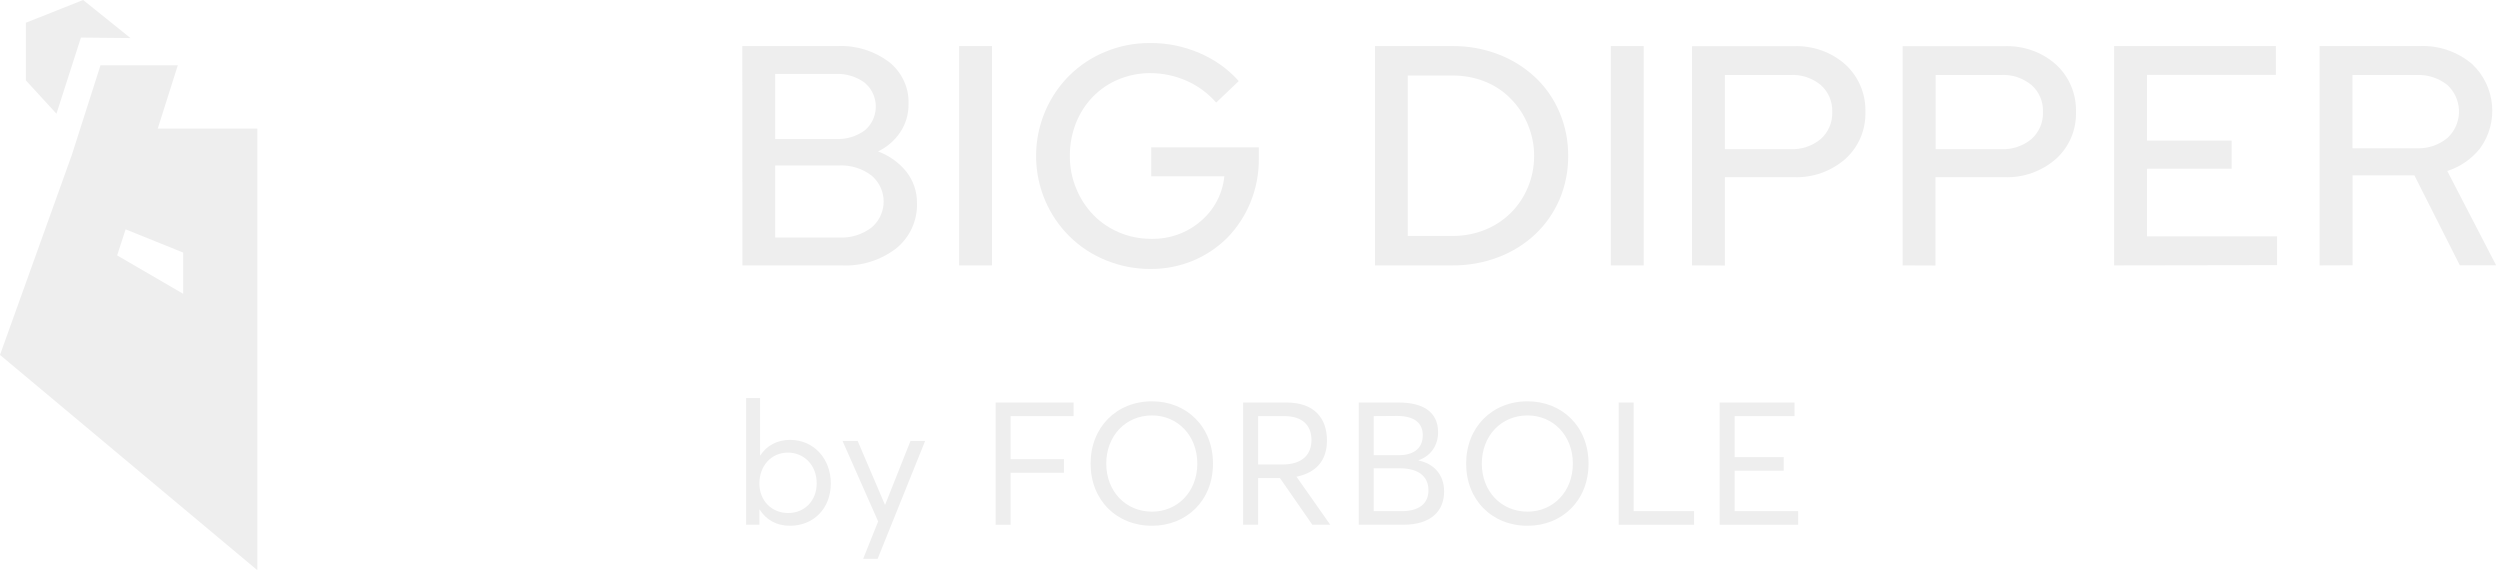
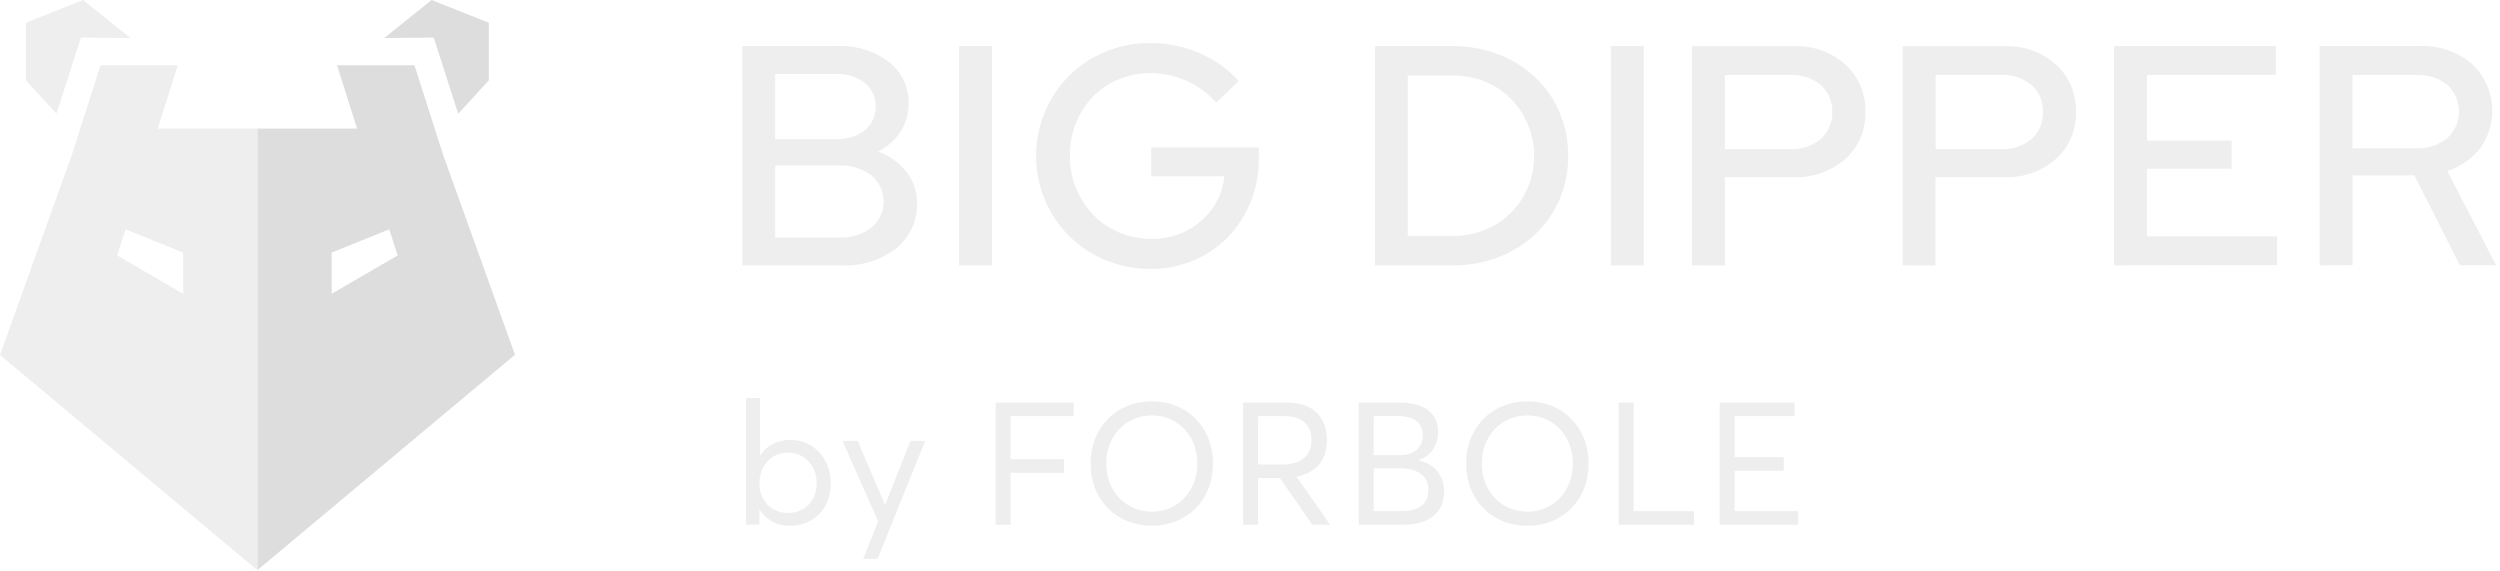
<svg xmlns="http://www.w3.org/2000/svg" viewBox="0 0 228 52" fill="none">
-   <path d="M39.558 3.428L41.789 10.371L44.578 7.332V2.074L39.358 0L35.039 3.471L39.558 3.428Z" fill="#DDDDD" />
-   <path d="M40.416 14.132L37.799 5.95H30.735L32.565 11.726H23.47V52L46.966 32.353L40.416 14.132ZM30.248 26.793V23.033L35.497 20.916L36.269 23.293L30.248 26.793Z" fill="#DDDDD" />
+   <path d="M39.558 3.428L41.789 10.371L44.578 7.332V2.074L39.358 0L35.039 3.471L39.558 3.428Z" fill="#DDDDDD" />
+   <path d="M40.416 14.132L37.799 5.95H30.735L32.565 11.726H23.47V52L46.966 32.353L40.416 14.132ZM30.248 26.793V23.033L35.497 20.916L36.269 23.293L30.248 26.793Z" fill="#DDDDDD" />
  <path d="M7.38 3.428L5.149 10.371L2.361 7.332V2.074L7.581 0L11.899 3.471L7.38 3.428Z" fill="#EEEEEE" />
  <path d="M14.387 11.726L16.217 5.95H9.167L6.55 14.132L0 32.367L23.468 52V11.726H14.387ZM16.703 26.793L10.683 23.293L11.455 20.916L16.703 23.033V26.793V26.793Z" fill="#EEEEEE" />
  <path d="M67.698 4.202H76.368C78.054 4.118 79.716 4.636 81.076 5.647C82.244 6.574 82.919 7.995 82.858 9.488C82.87 10.392 82.618 11.283 82.112 12.041C81.606 12.812 80.896 13.414 80.077 13.811C81.088 14.185 81.991 14.823 82.666 15.666C83.304 16.485 83.641 17.484 83.629 18.52C83.677 20.121 82.979 21.638 81.739 22.65C80.306 23.746 78.535 24.299 76.741 24.203H67.71L67.698 4.202ZM76.187 6.743H70.697V12.68H76.187C77.151 12.728 78.102 12.451 78.873 11.885C80.077 10.861 80.209 9.055 79.186 7.863C79.089 7.754 78.981 7.646 78.873 7.55C78.09 6.984 77.151 6.695 76.187 6.743ZM76.5 21.662C77.572 21.723 78.62 21.398 79.475 20.759C80.787 19.663 80.968 17.713 79.872 16.4C79.752 16.256 79.619 16.123 79.475 16.003C78.62 15.353 77.572 15.04 76.5 15.088H70.697V21.662H76.5Z" fill="#EEEEEE" />
  <path d="M87.47 24.203V4.202H90.469V24.203H87.47Z" fill="#EEEEEE" />
  <path d="M114.804 14.461C114.816 15.822 114.563 17.183 114.046 18.447C113.564 19.627 112.866 20.711 111.975 21.638C111.083 22.541 110.012 23.264 108.844 23.757C107.603 24.275 106.279 24.54 104.942 24.528C103.533 24.54 102.149 24.263 100.848 23.733C98.344 22.722 96.357 20.747 95.309 18.266C93.671 14.377 94.538 9.885 97.513 6.899C98.464 5.96 99.584 5.213 100.812 4.72C102.113 4.178 103.497 3.913 104.906 3.925C106.447 3.913 107.977 4.226 109.398 4.84C110.758 5.418 111.987 6.285 112.974 7.393L110.915 9.356C110.168 8.501 109.253 7.826 108.218 7.369C107.182 6.911 106.05 6.67 104.918 6.67C103.919 6.658 102.931 6.863 102.016 7.236C101.137 7.598 100.342 8.139 99.668 8.826C99.006 9.512 98.476 10.331 98.127 11.222C97.754 12.173 97.561 13.185 97.573 14.208C97.561 15.232 97.754 16.243 98.151 17.195C98.512 18.086 99.042 18.905 99.704 19.591C100.367 20.277 101.173 20.819 102.052 21.192C102.98 21.59 103.979 21.782 104.978 21.782C106.64 21.819 108.254 21.253 109.506 20.169C110.734 19.133 111.505 17.664 111.661 16.075H104.99V13.438H114.804V14.461Z" fill="#EEEEEE" />
  <path d="M125.401 24.203V4.202H132.469C133.902 4.19 135.323 4.443 136.66 4.961C137.9 5.43 139.032 6.141 140.007 7.044C140.958 7.935 141.717 9.031 142.223 10.235C142.765 11.499 143.03 12.86 143.018 14.233C143.03 15.593 142.753 16.954 142.223 18.206C141.705 19.398 140.958 20.47 140.019 21.361C139.056 22.264 137.912 22.975 136.672 23.444C135.335 23.962 133.902 24.215 132.469 24.203H125.401ZM132.505 6.887H128.387V21.518H132.505C133.505 21.518 134.492 21.337 135.419 20.964C136.298 20.615 137.105 20.085 137.78 19.422C138.442 18.76 138.972 17.977 139.333 17.11C139.718 16.207 139.911 15.22 139.911 14.245C139.923 13.245 139.718 12.258 139.333 11.343C138.972 10.464 138.442 9.669 137.78 9.007C137.117 8.32 136.31 7.79 135.431 7.441C134.504 7.068 133.505 6.887 132.505 6.887Z" fill="#EEEEEE" />
  <path d="M146.907 24.203V4.202H149.905V24.203H146.907Z" fill="#EEEEEE" />
  <path d="M154.312 24.203V4.214H163.572C165.306 4.142 167.004 4.732 168.305 5.888C169.509 6.996 170.171 8.573 170.123 10.211C170.171 11.836 169.509 13.402 168.293 14.497C166.992 15.629 165.306 16.231 163.572 16.159H157.311V24.215L154.312 24.203ZM163.259 6.839H157.311V13.606H163.259C164.271 13.655 165.27 13.329 166.053 12.679C166.751 12.053 167.137 11.15 167.101 10.211C167.137 9.271 166.751 8.368 166.053 7.754C165.27 7.104 164.271 6.779 163.259 6.839Z" fill="#EEEEEE" />
  <path d="M173.519 24.203V4.214H182.779C184.513 4.142 186.211 4.732 187.511 5.888C188.715 6.996 189.377 8.573 189.329 10.211C189.377 11.836 188.715 13.402 187.499 14.497C186.198 15.629 184.513 16.231 182.779 16.159H176.517V24.215L173.519 24.203ZM182.478 6.839H176.529V13.606H182.478C183.489 13.655 184.489 13.329 185.271 12.679C185.97 12.053 186.355 11.15 186.319 10.211C186.355 9.271 185.97 8.368 185.271 7.754C184.477 7.104 183.489 6.779 182.478 6.839Z" fill="#EEEEEE" />
  <path d="M192.809 24.203V4.202H207.56V6.827H195.808V12.824H203.526V15.389H195.808V21.554H207.668V24.179L192.809 24.203Z" fill="#EEEEEE" />
  <path d="M211.546 24.203V4.202H220.637C222.395 4.117 224.117 4.708 225.454 5.839C227.597 7.85 227.91 11.15 226.188 13.522C225.417 14.497 224.37 15.22 223.19 15.593L227.645 24.191H224.334L220.191 15.99H214.556V24.191L211.546 24.203ZM220.384 6.839H214.544V13.522H220.372C221.396 13.57 222.395 13.245 223.19 12.595C224.526 11.379 224.623 9.319 223.419 7.971C223.346 7.899 223.274 7.814 223.19 7.742C222.395 7.116 221.396 6.791 220.384 6.839Z" fill="#EEEEEE" />
  <path d="M72.05 47.95C74.153 47.95 75.77 46.412 75.77 44.088C75.77 41.828 74.216 40.117 72.05 40.117C70.888 40.117 69.915 40.635 69.334 41.545H69.318V36.302H68.047V47.856H69.256V46.474H69.287C69.852 47.385 70.794 47.95 72.05 47.95ZM71.877 46.788C70.417 46.788 69.256 45.705 69.256 44.088C69.256 42.519 70.307 41.278 71.862 41.278C73.306 41.278 74.483 42.393 74.483 44.088C74.483 45.627 73.416 46.788 71.877 46.788Z" fill="#EEEEEE" />
  <path d="M78.721 50.964H80.04L84.373 40.211H83.038L80.731 46.019H80.699L78.219 40.211H76.838L80.087 47.558L78.721 50.964Z" fill="#EEEEEE" />
  <path d="M90.801 47.856H92.167V43.115H97.033V41.875H92.167V37.95H97.912V36.71H90.801V47.856Z" fill="#EEEEEE" />
  <path d="M105.067 47.95C108.191 47.95 110.624 45.674 110.624 42.283C110.624 38.877 108.191 36.6 105.067 36.6C101.817 36.6 99.463 38.971 99.463 42.283C99.463 45.595 101.817 47.95 105.067 47.95ZM105.067 46.663C102.649 46.663 100.891 44.795 100.891 42.283C100.891 39.756 102.649 37.888 105.067 37.888C107.374 37.888 109.195 39.693 109.195 42.283C109.195 44.858 107.374 46.663 105.067 46.663Z" fill="#EEEEEE" />
  <path d="M113.374 47.856H114.74V43.602H116.733L119.685 47.856H121.317L118.24 43.476C119.999 43.115 121.019 42.032 121.019 40.164C121.019 38.186 119.904 36.71 117.33 36.71H113.374V47.856ZM114.74 42.361V37.95H117.142C118.68 37.95 119.606 38.704 119.606 40.132C119.606 41.42 118.806 42.361 116.953 42.361H114.74Z" fill="#EEEEEE" />
  <path d="M123.917 47.856H127.983C130.51 47.856 131.703 46.6 131.703 44.826C131.703 43.209 130.683 42.267 129.38 42V41.969C130.589 41.545 131.154 40.509 131.154 39.426C131.154 37.526 129.725 36.71 127.559 36.71H123.917V47.856ZM125.283 41.514V37.95L127.418 37.935C129.05 37.935 129.757 38.625 129.757 39.693C129.757 41.043 128.721 41.514 127.575 41.514H125.283ZM125.283 46.616V42.707H127.653C129.38 42.707 130.275 43.46 130.275 44.716C130.275 46.003 129.317 46.616 127.857 46.616H125.283Z" fill="#EEEEEE" />
  <path d="M139.317 47.95C142.441 47.95 144.874 45.674 144.874 42.283C144.874 38.877 142.441 36.6 139.317 36.6C136.067 36.6 133.713 38.971 133.713 42.283C133.713 45.595 136.067 47.95 139.317 47.95ZM139.317 46.663C136.899 46.663 135.141 44.795 135.141 42.283C135.141 39.756 136.899 37.888 139.317 37.888C141.624 37.888 143.445 39.693 143.445 42.283C143.445 44.858 141.624 46.663 139.317 46.663Z" fill="#EEEEEE" />
  <path d="M147.624 47.856H154.5V46.616H148.99V36.71H147.624V47.856Z" fill="#EEEEEE" />
  <path d="M156.833 47.856H163.992V46.616H158.199V42.927H162.673V41.687H158.199V37.95H163.662V36.71H156.833V47.856Z" fill="#EEEEEE" />
</svg>
